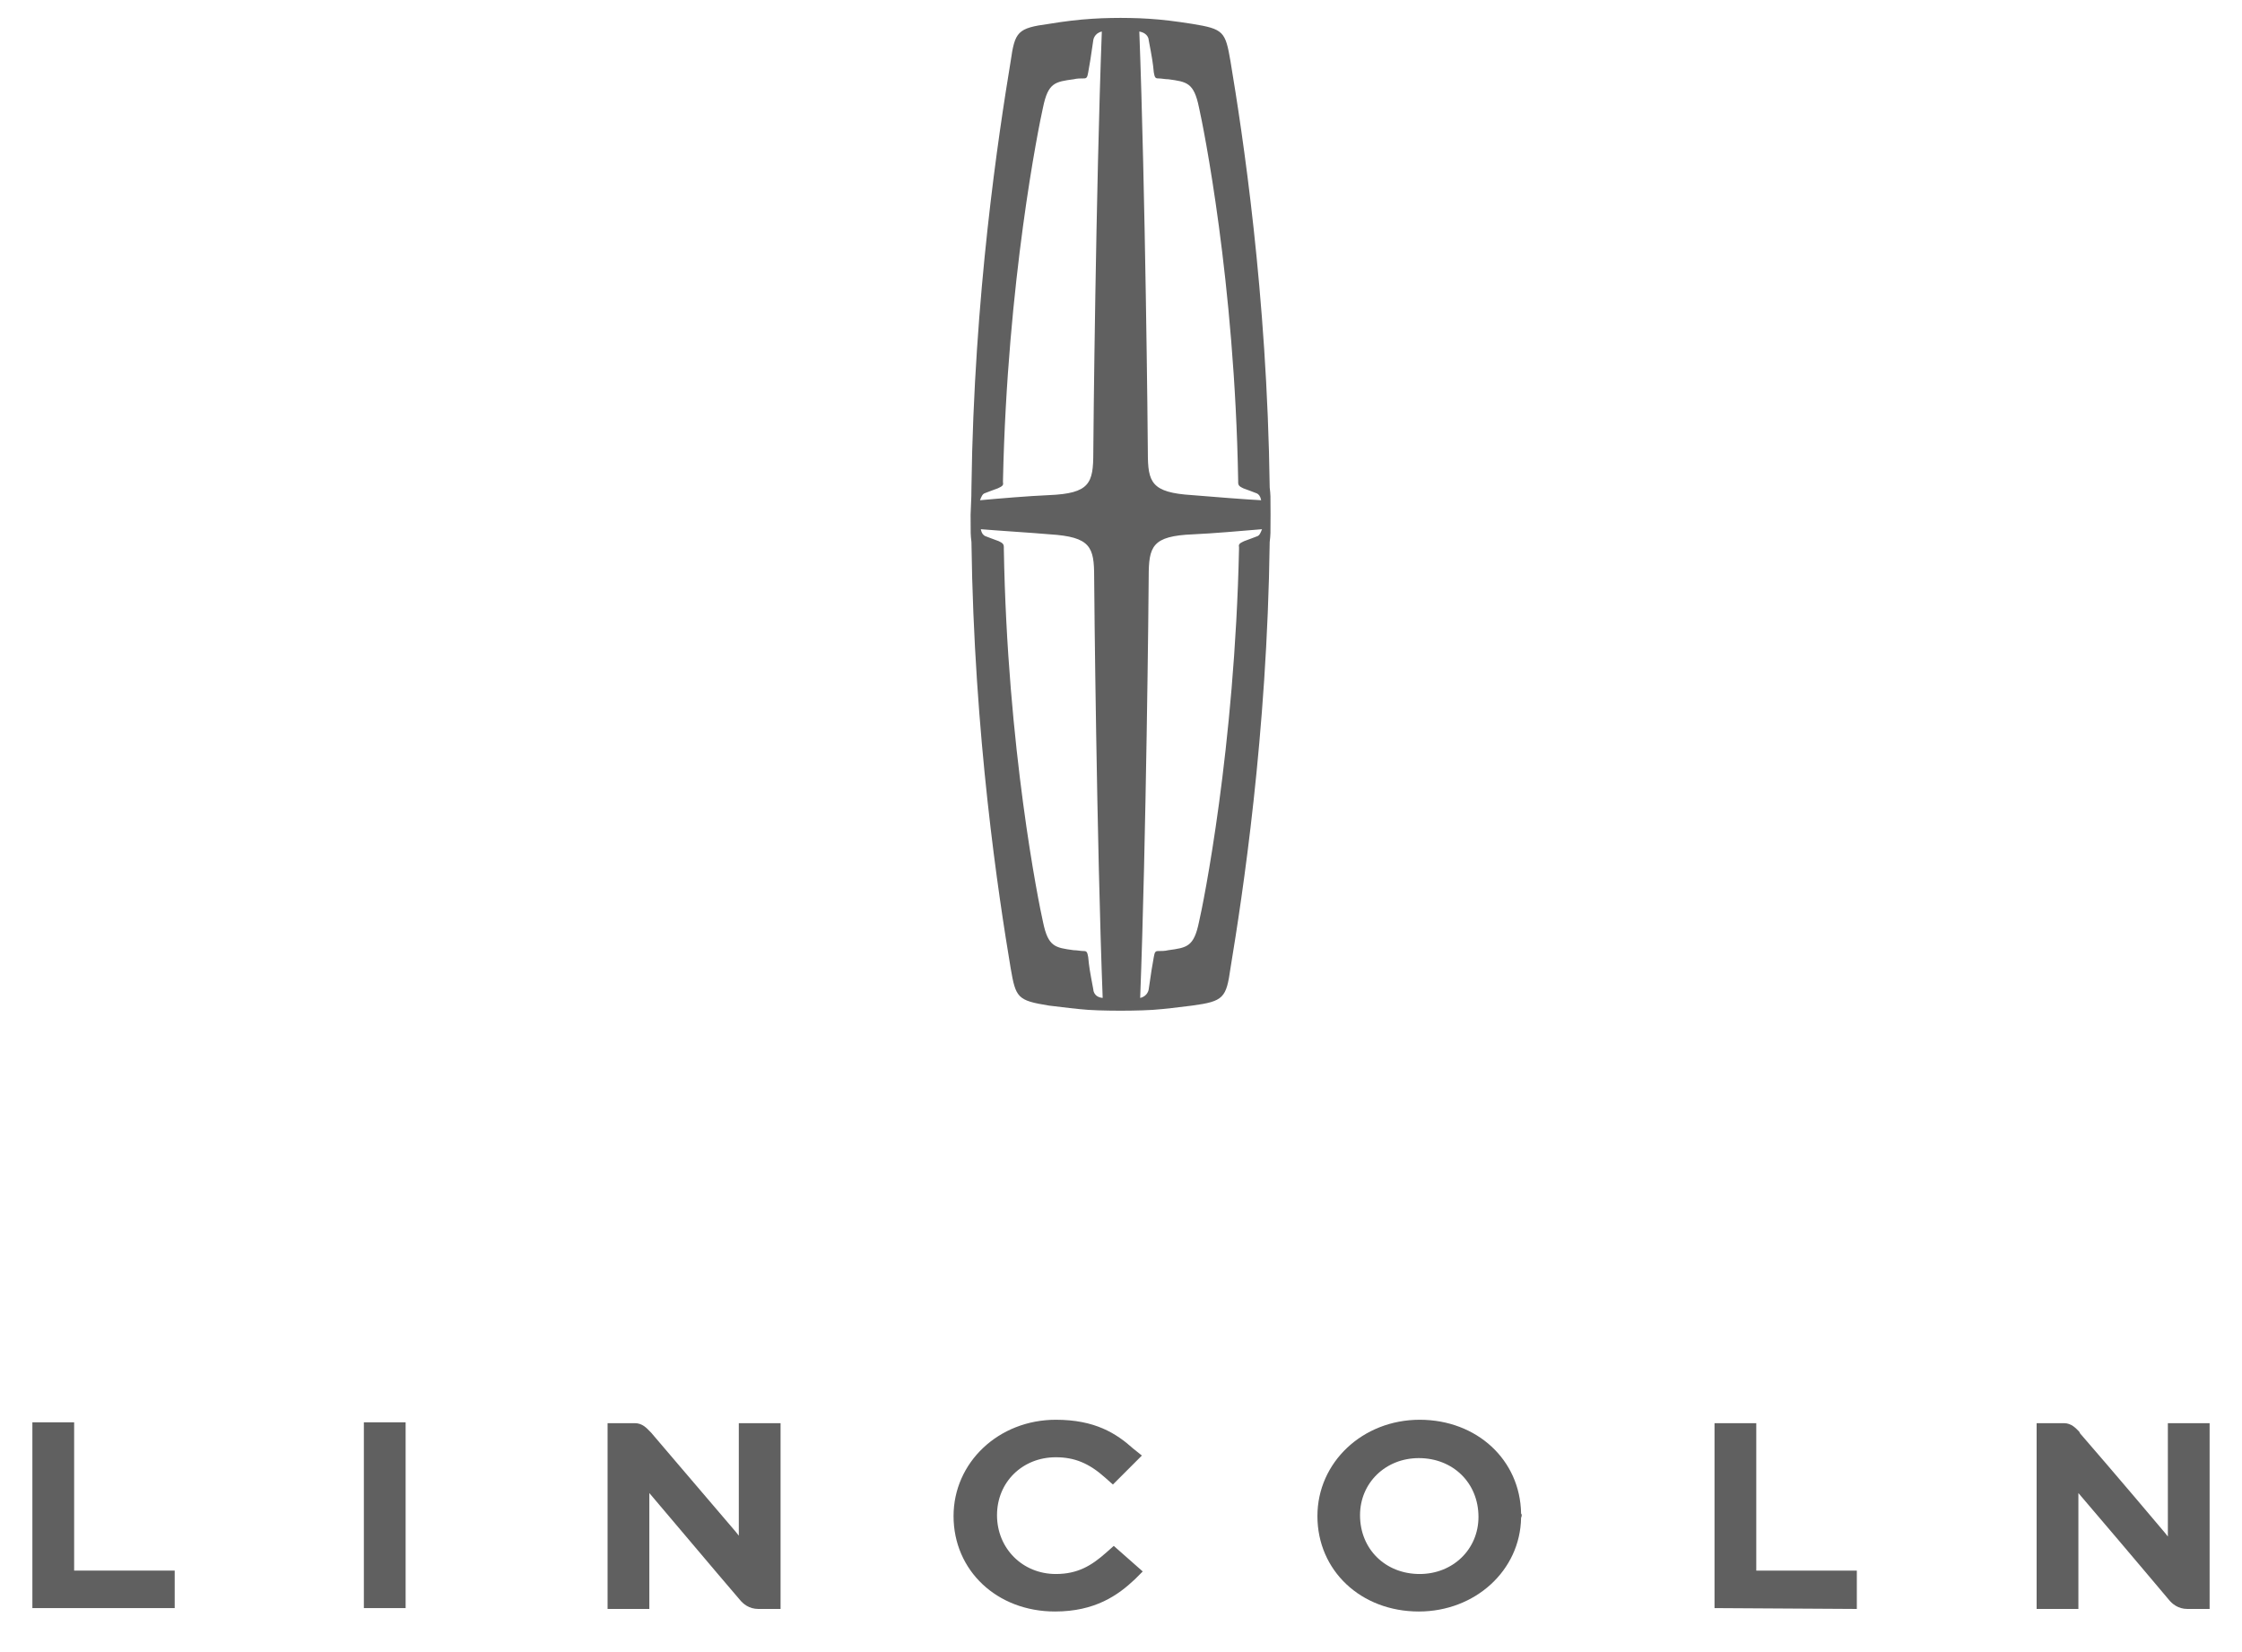
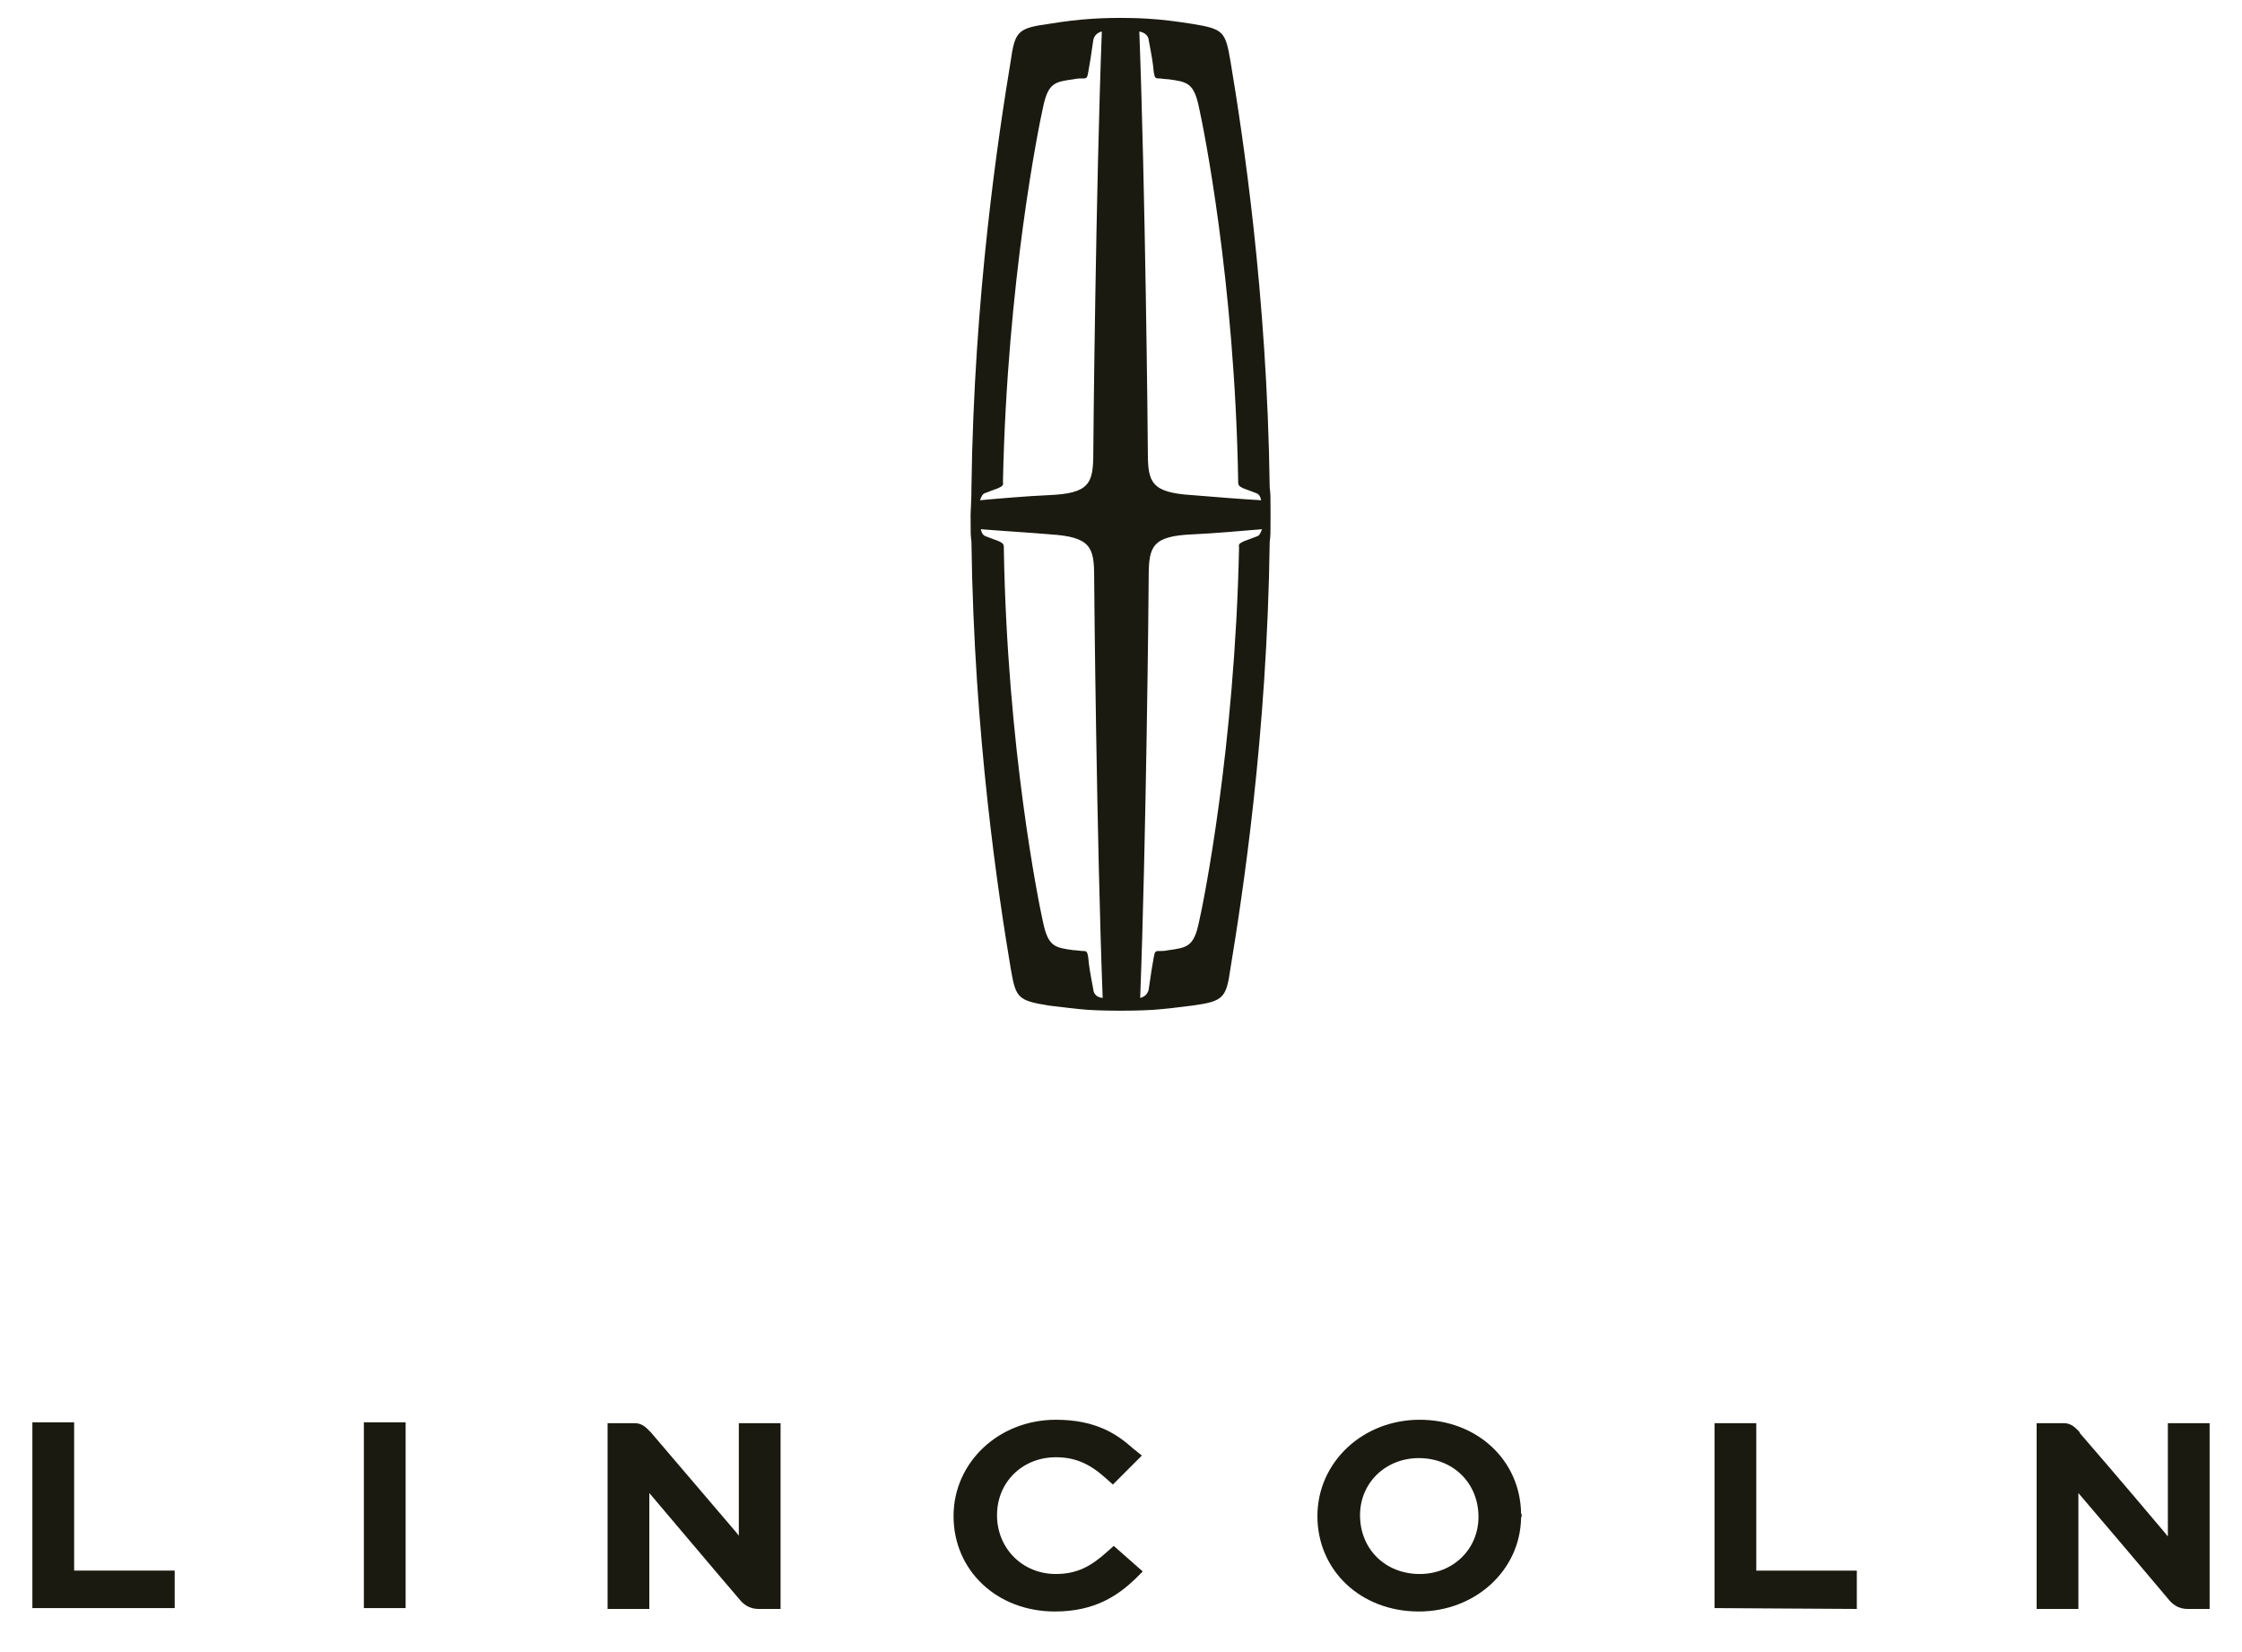
<svg xmlns="http://www.w3.org/2000/svg" version="1.1" x="0px" y="0px" viewBox="0 0 263.1 193.8" style="enable-background:new 0 0 263.1 193.8;" xml:space="preserve">
  <style type="text/css">
- 	.st0{fill:#606060;}
+ 	.st0{fill:#1a1a10;}
</style>
  <g id="Bk_Wordmark">
    <g>
      <g>
        <path class="st0" d="M86.7,166.9l0,13.3l-0.4-0.5c-4.8-5.6-9.8-11.5-9.9-11.6l-0.1-0.1c-0.4-0.4-0.9-1-1.8-1l-3.2,0l0,21.8l4.9,0     l0-13.6c7.1,8.4,10.5,12.4,10.6,12.5c0.4,0.5,1.1,1.1,2.2,1.1h2.6l0-21.8H86.7z" />
        <path class="st0" d="M254.4,167l0,13.3l-0.4-0.5c-4.8-5.7-9.8-11.5-9.9-11.6L244,168c-0.4-0.4-0.9-1-1.8-1l-3.2,0l0,21.8l4.9,0     l0-13.6c7.6,8.9,10.5,12.4,10.6,12.5c0.4,0.5,1.1,1.1,2.2,1.1l2.6,0l0-21.8H254.4z" />
        <rect x="42.7" y="166.9" class="st0" width="4.9" height="21.8" />
        <path class="st0" d="M178.5,177.6c-0.1-6.3-5.2-11-11.9-11c-6.7,0-12,5-12,11.3c0,6.4,5.1,11.2,11.9,11.2c6.6,0,11.9-4.8,12-11     C178.6,177.9,178.6,177.7,178.5,177.6z M166.6,184.7c-4,0-7-2.9-7-6.9c0-3.8,3-6.7,6.9-6.7c4,0,7,2.9,7,6.9     C173.5,181.8,170.5,184.7,166.6,184.7z" />
        <polygon class="st0" points="206.1,184.3 206.1,167 201.2,167 201.2,188.7 217.9,188.8 217.9,184.3    " />
        <g>
          <path class="st0" d="M20.5,188.7l-16.7,0l0-21.8h4.9l0,17.4l11.8,0V188.7z" />
        </g>
      </g>
      <path class="st0" d="M130.7,181.4l-0.9,0.8c-1.7,1.5-3.3,2.5-5.9,2.5c-3.9,0-6.9-3-6.9-6.9c0-3.9,3-6.8,6.9-6.8    c2.2,0,3.9,0.7,5.8,2.4l0.9,0.8l3.4-3.4L133,170c-2-1.8-4.5-3.4-9.1-3.4c-6.7,0-12,5-12,11.3c0,6.4,5.1,11.2,11.9,11.2    c4.7,0,7.4-1.9,9.4-3.8l0.9-0.9L130.7,181.4z" />
    </g>
  </g>
  <g id="Bk_Vert_Star">
    <path class="st0" d="M149.1,60.4c0-2.4,0-2.3-0.1-3.2c0,0,0,0,0,0c-0.3-22.8-3.2-41.6-4.6-50c-0.6-3.5-0.8-3.8-4.5-4.4   c-1.9-0.3-3.5-0.5-5.1-0.6v0l0,0c-1.4-0.1-3.3-0.1-3.3-0.1s-1.9,0-3.3,0.1l0,0v0c-1.6,0.1-3.3,0.3-5.1,0.6c-3.7,0.5-4,0.9-4.5,4.4   c-1.4,8.5-4.3,27.3-4.6,50c0,0,0,0,0,0c0,0.9,0,0.8-0.1,3.2c0,2.4,0,2.3,0.1,3.2c0,0,0,0,0,0c0.3,22.8,3.2,41.6,4.6,50   c0.6,3.5,0.8,3.8,4.5,4.4c1.7,0.2,3.2,0.4,4.6,0.5c0,0,0,0,0,0c1.4,0.1,3.8,0.1,3.8,0.1s2.3,0,3.8-0.1c0,0,0,0,0,0   c1.4-0.1,3-0.3,4.6-0.5c3.7-0.5,4-0.9,4.5-4.4c1.4-8.5,4.3-27.3,4.6-50c0,0,0,0,0,0C149.1,62.7,149.1,62.8,149.1,60.4z M134.8,4.7   c0.4,2.1,0.5,2.7,0.6,3.8c0.1,0.6,0.2,0.7,0.5,0.7l0,0c0.4,0,0.8,0.1,1.2,0.1c2.2,0.3,3,0.4,3.6,3.3c0.5,2.2,4.2,20.4,4.6,43.8l0,0   c0,0,0,0.1,0,0.2c0,0.4,0.2,0.5,0.6,0.7c0.8,0.3,1.1,0.4,1.6,0.6c0.2,0.1,0.4,0.3,0.5,0.8c-1.9-0.1-5.7-0.4-8.1-0.6   c-4.8-0.3-5.2-1.5-5.2-5c0-1.7-0.3-30.9-1-49.4C134.8,3.9,134.8,4.7,134.8,4.7z M122.4,12.6c0.6-2.9,1.4-3,3.6-3.3   c0.4-0.1,0.8-0.1,1.2-0.1l0,0c0.3,0,0.4-0.1,0.5-0.7c0.2-1.1,0.3-1.7,0.6-3.8c0,0,0.1-0.8,1-1c-0.7,18.5-1,47.8-1,49.4   c0,3.6-0.4,4.8-5.2,5c-2.4,0.1-5.9,0.4-8.1,0.6c0.2-0.5,0.3-0.7,0.5-0.8c0.5-0.2,0.8-0.3,1.6-0.6c0.4-0.2,0.7-0.3,0.6-0.7   c0-0.1,0-0.1,0-0.2l0,0C118.2,33,121.9,14.8,122.4,12.6z M128.3,116.1c-0.4-2.1-0.5-2.7-0.6-3.8c-0.1-0.6-0.2-0.7-0.5-0.7l0,0   c-0.4,0-0.8-0.1-1.2-0.1c-2.2-0.3-3-0.4-3.6-3.3c-0.5-2.2-4.2-20.4-4.6-43.8l0,0c0,0,0-0.1,0-0.2c0-0.4-0.2-0.5-0.6-0.7   c-0.8-0.3-1.1-0.4-1.6-0.6c-0.2-0.1-0.4-0.3-0.5-0.8c2.4,0.2,5.8,0.4,8.1,0.6c4.8,0.3,5.2,1.5,5.2,5c0,1.7,0.3,31.1,1,49.4   C128.3,117,128.3,116.1,128.3,116.1z M140.7,108.2c-0.6,2.9-1.4,3-3.6,3.3c-0.4,0.1-0.8,0.1-1.2,0.1l0,0c-0.3,0-0.4,0.1-0.5,0.7   c-0.2,1.1-0.3,1.7-0.6,3.8c0,0-0.1,0.8-1,1c0.7-18.2,1-47.7,1-49.4c0-3.6,0.4-4.8,5.2-5c2.3-0.1,5.7-0.4,8.1-0.6   c-0.2,0.5-0.3,0.7-0.5,0.8c-0.5,0.2-0.8,0.3-1.6,0.6c-0.4,0.2-0.7,0.3-0.6,0.7c0,0.1,0,0.1,0,0.2l0,0   C144.9,87.8,141.2,106.1,140.7,108.2z" />
  </g>
</svg>
